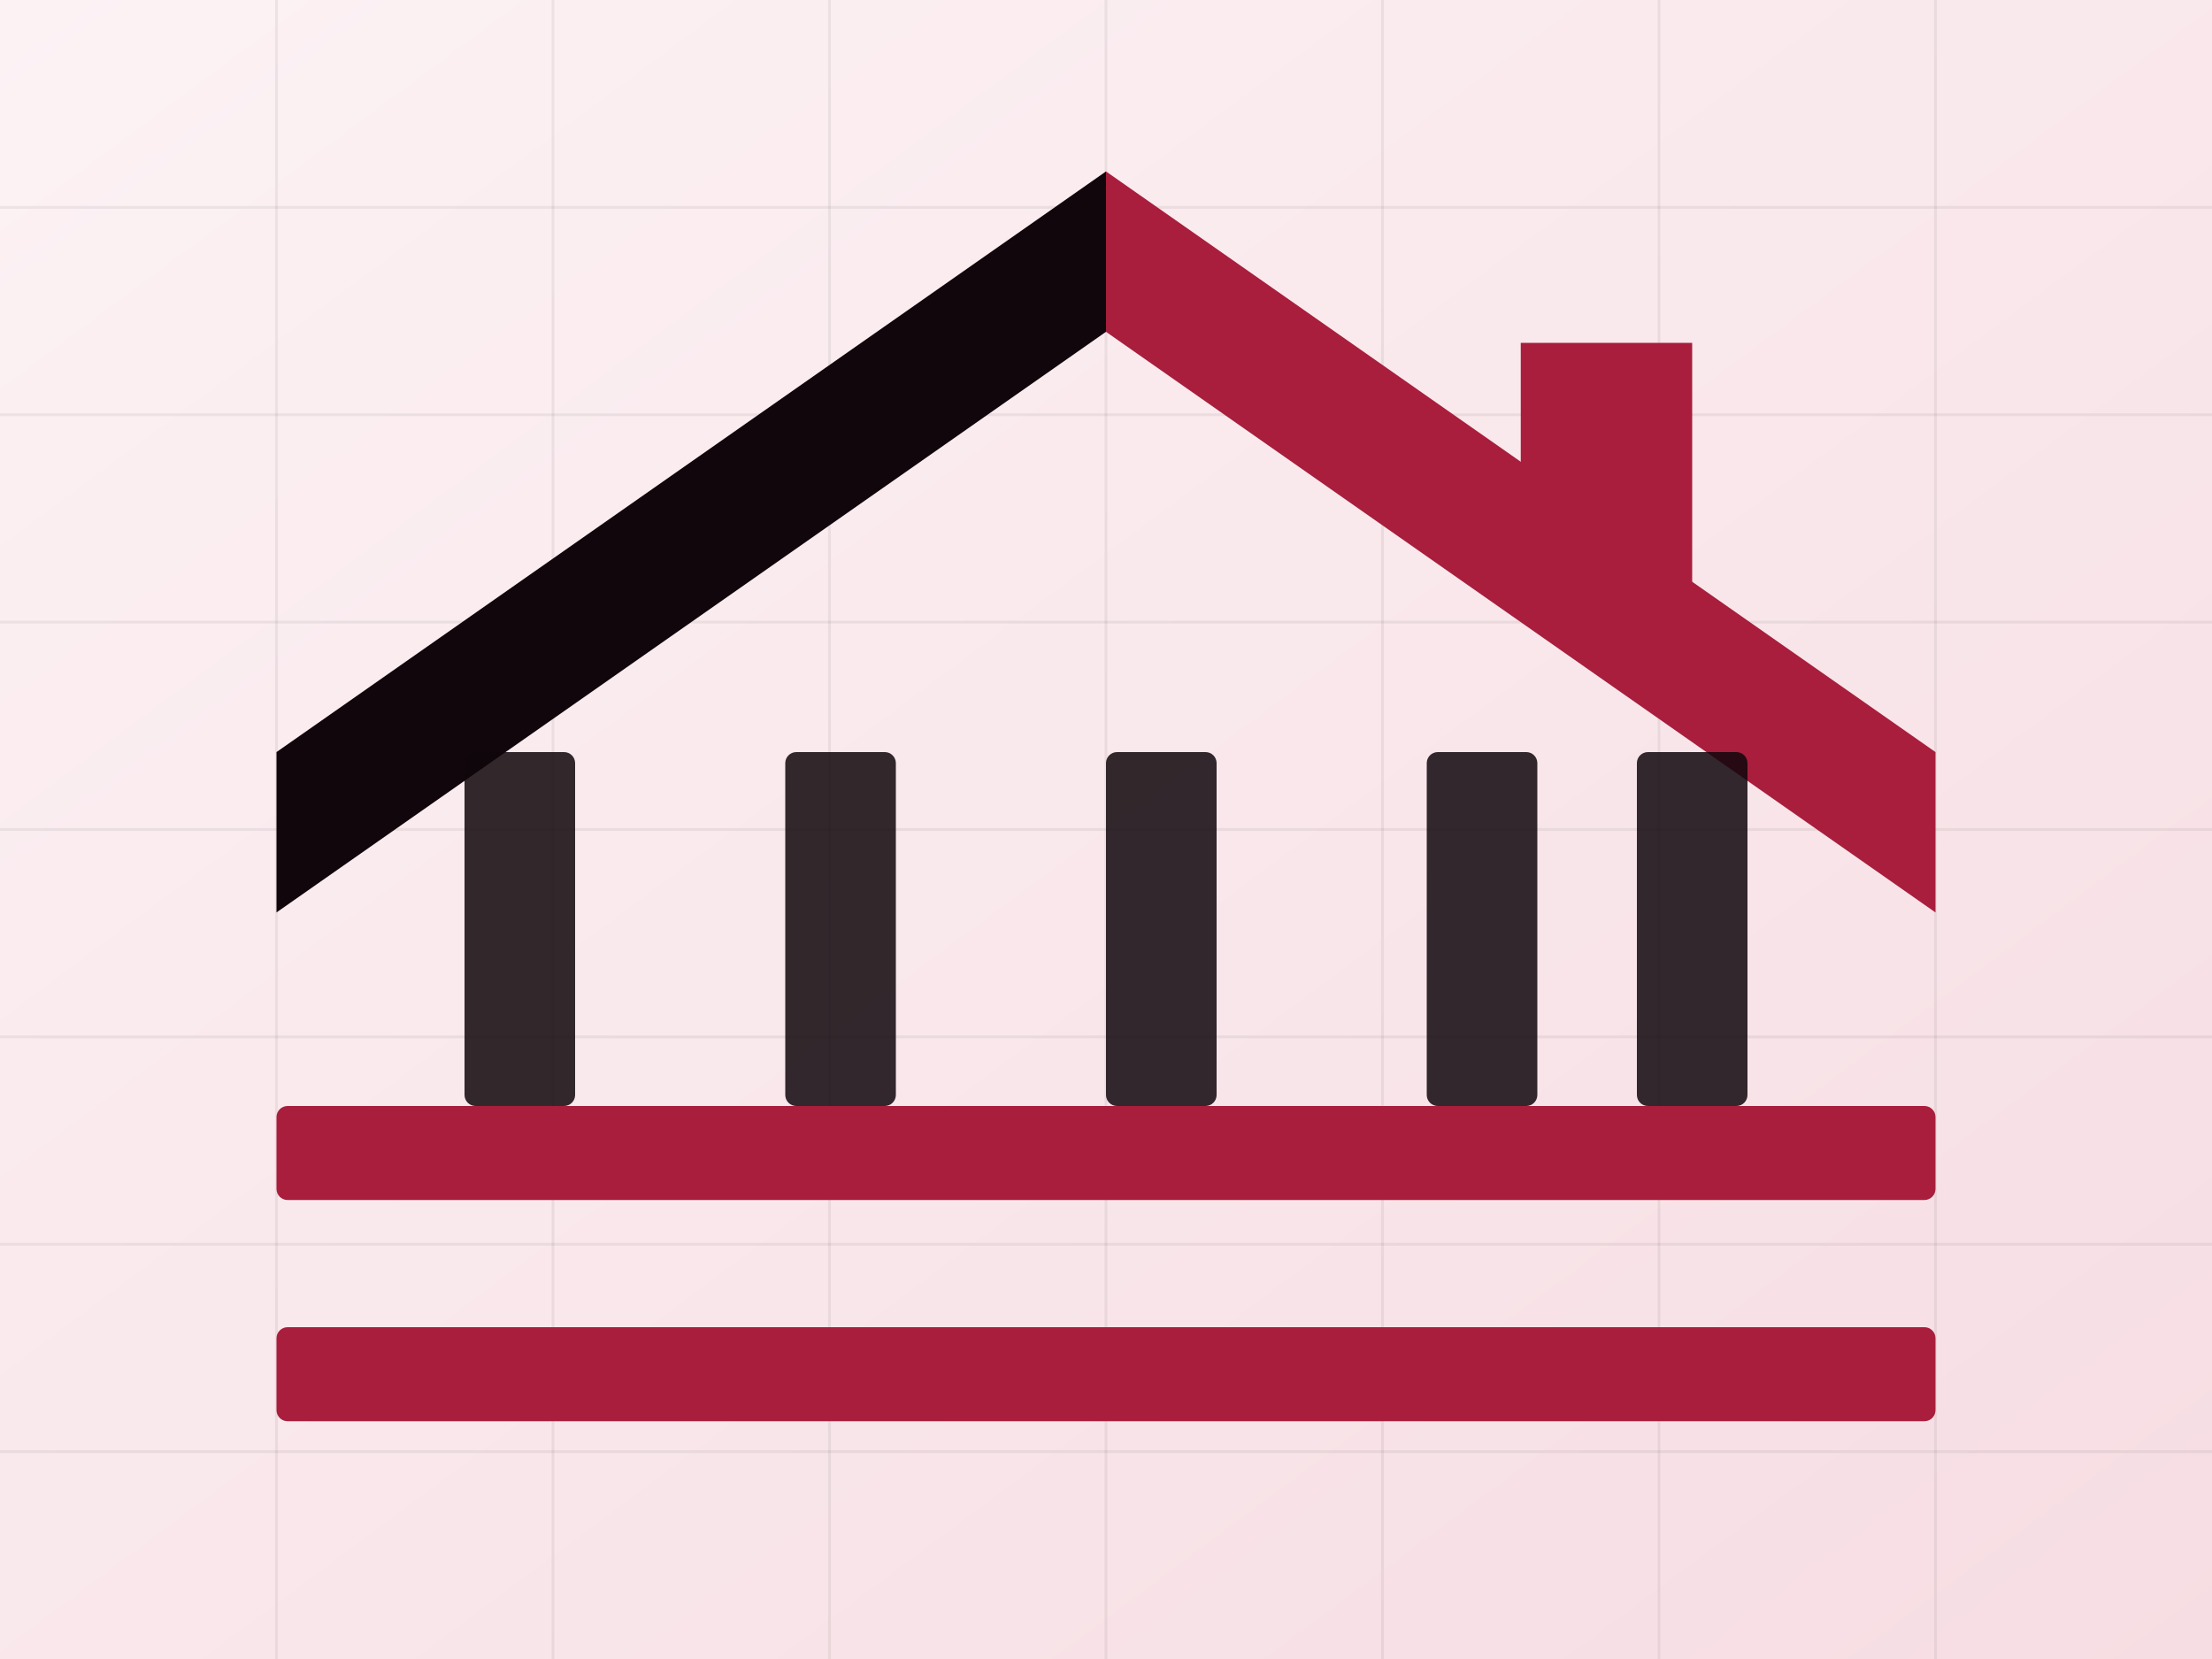
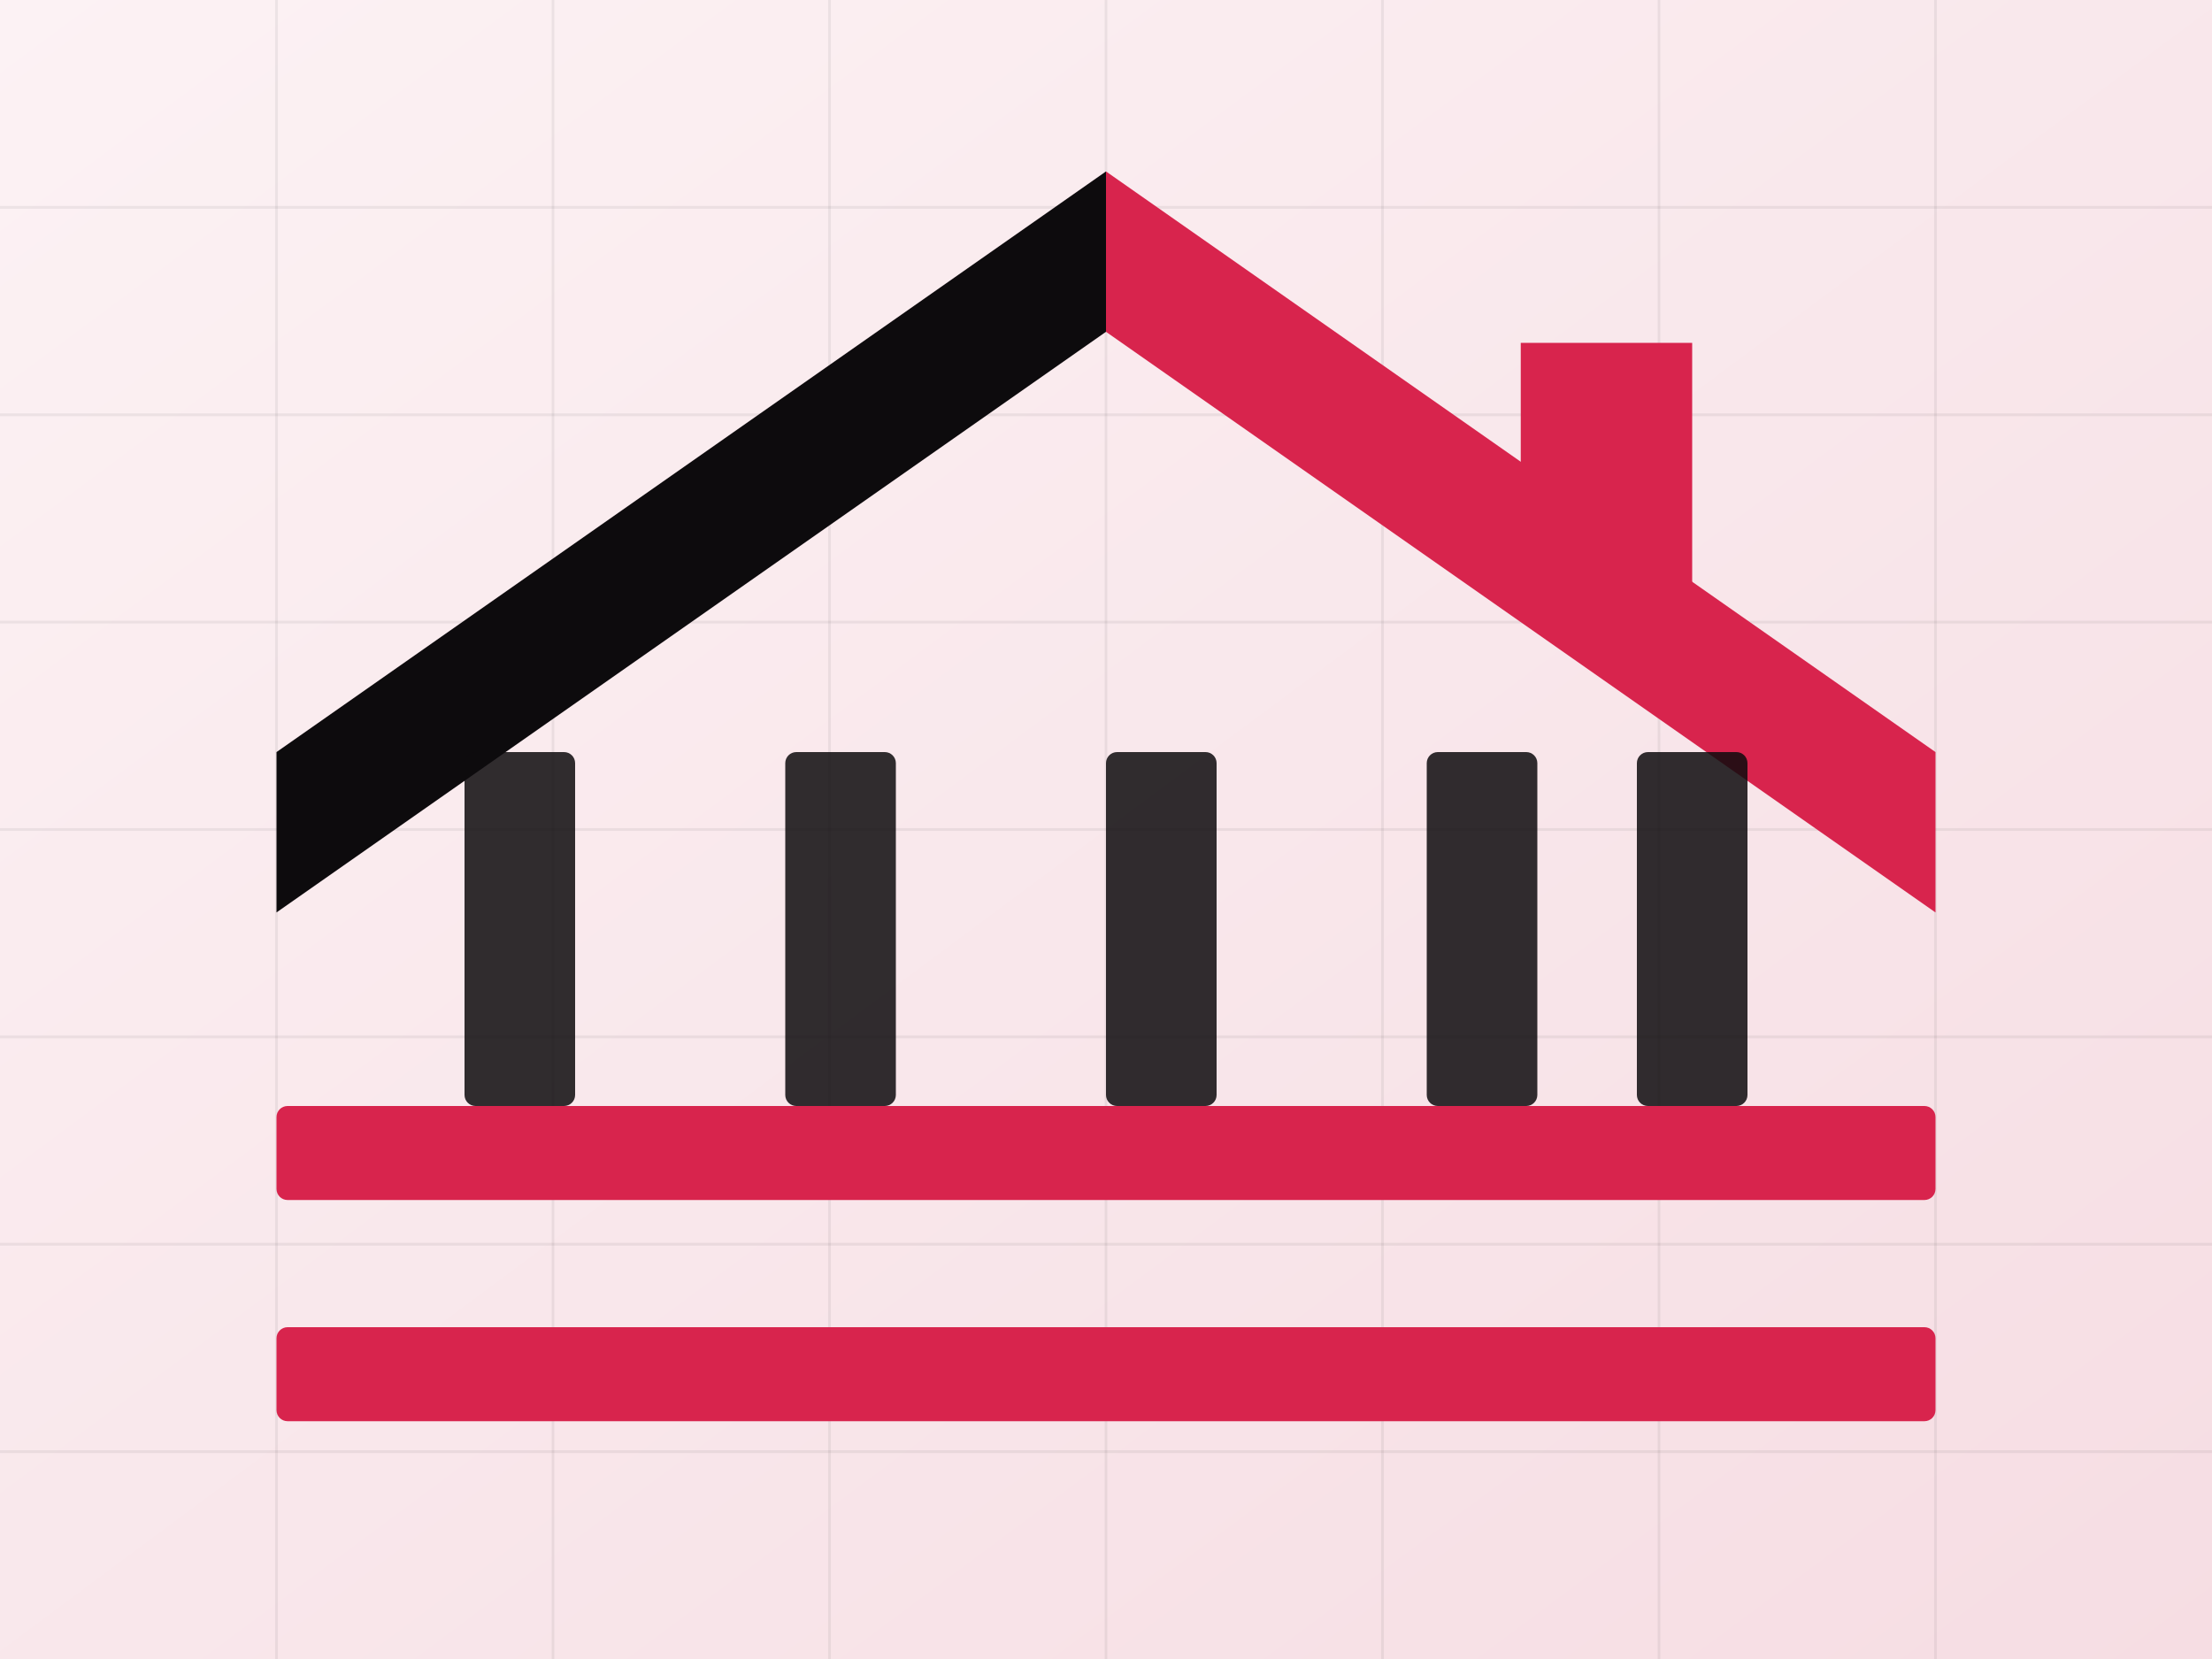
<svg xmlns="http://www.w3.org/2000/svg" viewBox="0 0 800 600" width="800" height="600" role="img">
  <defs>
    <linearGradient id="sg" x1="0" y1="0" x2="1" y2="1">
      <stop offset="0%" stop-color="#FCF2F4" />
      <stop offset="100%" stop-color="#F6DDE3" />
    </linearGradient>
    <clipPath id="sclip">
      <rect width="800" height="600" rx="0" />
    </clipPath>
  </defs>
  <g clip-path="url(#sclip)">
    <rect width="800" height="600" fill="url(#sg)" />
-     <g stroke="#10060B" stroke-opacity="0.06" stroke-width="1">
+     <g stroke="#0D0B0D" stroke-opacity="0.06" stroke-width="1">
      <path d="M0 75H800M0 150H800M0 225H800M0 300H800M0 375H800M0 450H800M0 525H800" />
      <path d="M100 0V600M200 0V600M300 0V600M400 0V600M500 0V600M600 0V600M700 0V600" />
    </g>
    <g transform="translate(400 330)">
-       <polygon points="0,-210 -300,0 -300,-58 0,-268" fill="#10060B" />
-       <polygon points="0,-210 300,0 300,-58 0,-268" fill="#A81E3C" />
-       <rect x="150" y="-206" width="62" height="92" fill="#A81E3C" />
-       <rect x="-300" y="70" width="600" height="34" rx="4" fill="#A81E3C" />
-       <rect x="-300" y="150" width="600" height="34" rx="4" fill="#A81E3C" />
-       <g fill="#10060B" fill-opacity="0.85">
+       <polygon points="0,-210 -300,0 -300,-58 0,-268" fill="#0D0B0D" />
+       <polygon points="0,-210 300,0 300,-58 0,-268" fill="#D8244D" />
+       <rect x="150" y="-206" width="62" height="92" fill="#D8244D" />
+       <rect x="-300" y="70" width="600" height="34" rx="4" fill="#D8244D" />
+       <rect x="-300" y="150" width="600" height="34" rx="4" fill="#D8244D" />
+       <g fill="#0D0B0D" fill-opacity="0.85">
        <rect x="-232" y="-58" width="40" height="128" rx="4" />
        <rect x="-116" y="-58" width="40" height="128" rx="4" />
        <rect x="0" y="-58" width="40" height="128" rx="4" />
        <rect x="116" y="-58" width="40" height="128" rx="4" />
        <rect x="192" y="-58" width="40" height="128" rx="4" />
      </g>
    </g>
  </g>
</svg>
